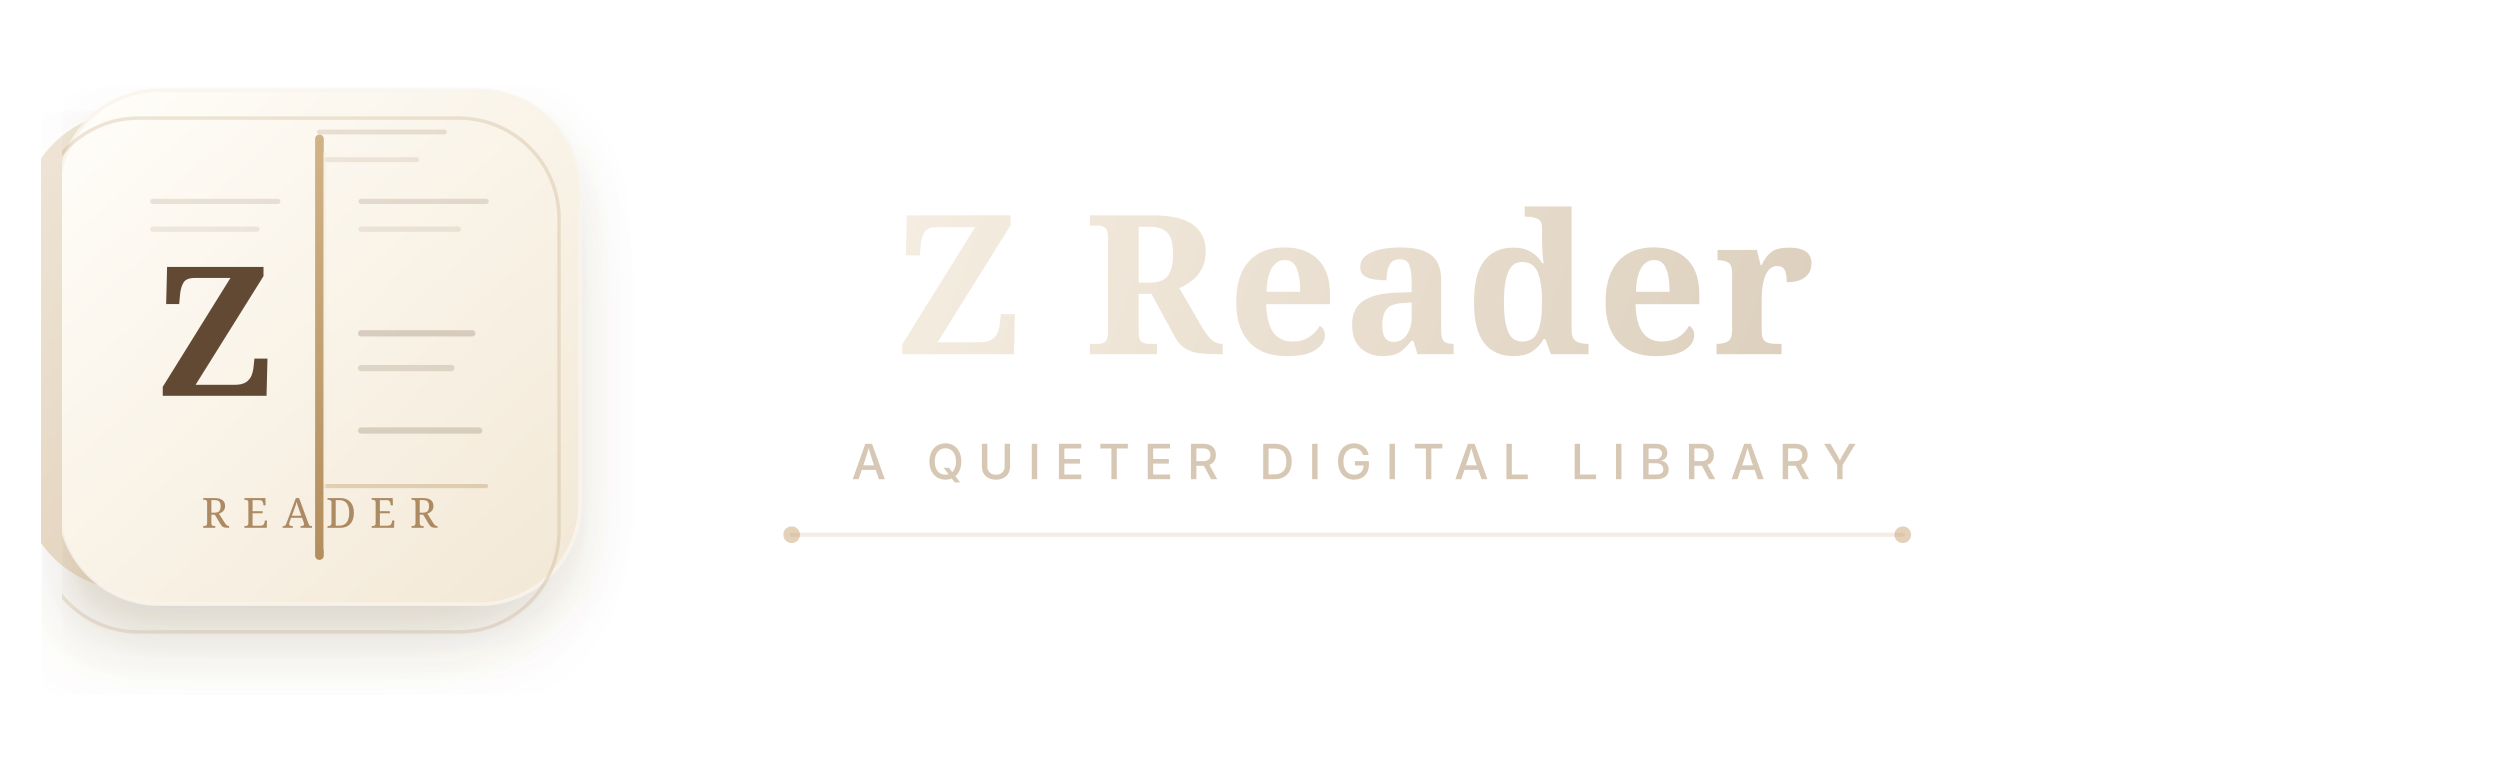
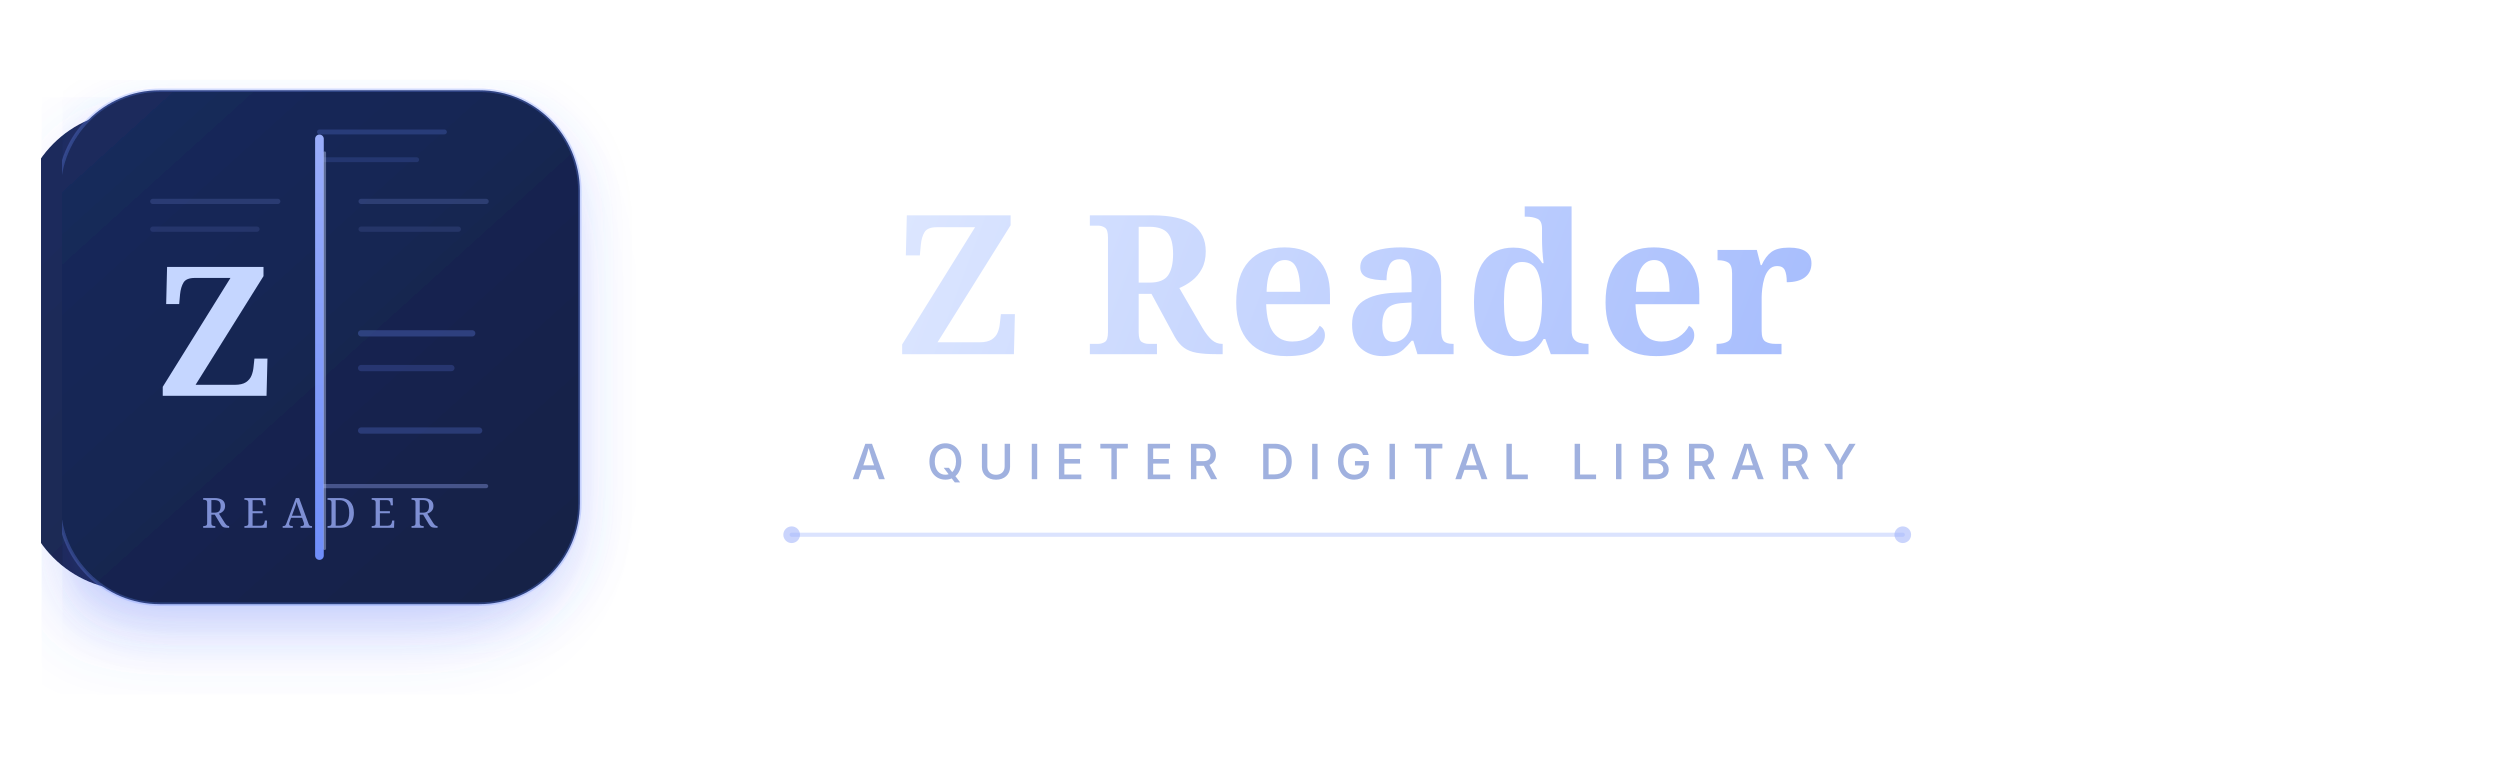
<svg xmlns="http://www.w3.org/2000/svg" viewBox="0 0 720 220" fill="none">
  <defs>
    <linearGradient id="sheetBack" x1="20" y1="14" x2="192" y2="192" gradientUnits="userSpaceOnUse">
-       <stop offset="0" stop-color="#f0e6d8" />
-       <stop offset="1" stop-color="#d6c1a4" />
+       <stop offset="0" stop-color="#1e2d5e" />
+       <stop offset="1" stop-color="#152248" />
    </linearGradient>
    <linearGradient id="sheetFront" x1="34" y1="24" x2="184" y2="190" gradientUnits="userSpaceOnUse">
-       <stop offset="0" stop-color="#fffdf8" />
-       <stop offset="1" stop-color="#f1e5d1" />
+       <stop offset="0" stop-color="#1a2a5c" />
+       <stop offset="1" stop-color="#111e42" />
    </linearGradient>
    <linearGradient id="spine" x1="110" y1="34" x2="110" y2="172" gradientUnits="userSpaceOnUse">
-       <stop offset="0" stop-color="#d1b589" />
-       <stop offset="1" stop-color="#b08a5a" />
+       <stop offset="0" stop-color="#9baefa" />
+       <stop offset="1" stop-color="#6b8bfa" />
    </linearGradient>
    <linearGradient id="titleGrad" x1="262" y1="58" x2="498" y2="146" gradientUnits="userSpaceOnUse">
-       <stop offset="0" stop-color="#f5ede1" />
-       <stop offset="1" stop-color="#ddd0be" />
+       <stop offset="0" stop-color="#dce6ff" />
+       <stop offset="1" stop-color="#a8befd" />
    </linearGradient>
    <filter id="backShadow" x="12" y="18" width="204" height="182" filterUnits="userSpaceOnUse">
-       <feDropShadow dx="0" dy="14" stdDeviation="12" flood-color="#7f6442" flood-opacity="0.18" />
+       <feDropShadow dx="0" dy="10" stdDeviation="12" flood-color="#4f6ef7" flood-opacity="0.24" />
    </filter>
    <filter id="frontShadow" x="18" y="18" width="192" height="178" filterUnits="userSpaceOnUse">
-       <feDropShadow dx="0" dy="7" stdDeviation="7" flood-color="#7f6442" flood-opacity="0.14" />
+       <feDropShadow dx="0" dy="5" stdDeviation="7" flood-color="#4f6ef7" flood-opacity="0.18" />
    </filter>
  </defs>
  <g>
    <g filter="url(#backShadow)">
      <path d="M38 32H126C143.67 32 158 46.33 158 64V138C158 155.67 143.67 170 126 170H38C20.33 170 6 155.67 6 138V64C6 46.33 20.33 32 38 32Z" fill="url(#sheetBack)" />
    </g>
    <g filter="url(#frontShadow)">
      <path d="M46 26H138C154.02 26 167 38.98 167 55V145C167 161.02 154.02 174 138 174H46C29.98 174 17 161.02 17 145V55C17 38.98 29.98 26 46 26Z" fill="url(#sheetFront)" />
-       <path d="M46 26H138C154.02 26 167 38.98 167 55V145C167 161.02 154.02 174 138 174H46C29.98 174 17 161.02 17 145V55C17 38.98 29.98 26 46 26Z" stroke="#f9f4eb" stroke-opacity=".82" />
-       <path d="M40 34H132C148.02 34 161 46.98 161 63V153C161 169.02 148.02 182 132 182H40C23.98 182 11 169.02 11 153V63C11 46.98 23.98 34 40 34Z" stroke="#b18d60" stroke-opacity=".22" />
+       <path d="M46 26H138C154.02 26 167 38.98 167 55V145C167 161.02 154.02 174 138 174H46C29.98 174 17 161.02 17 145V55C17 38.98 29.98 26 46 26Z" stroke="#6b8bfa" stroke-opacity=".28" />
    </g>
-     <path d="M92 38H128" stroke="#8c6d4b" stroke-opacity=".18" stroke-width="1.4" stroke-linecap="round" />
-     <path d="M92 46H120" stroke="#8c6d4b" stroke-opacity=".14" stroke-width="1.4" stroke-linecap="round" />
-     <path d="M92 140H140" stroke="#b49160" stroke-opacity=".34" stroke-width="1.2" stroke-linecap="round" />
-     <text x="92" y="152" text-anchor="middle" font-family="serif" font-size="12" letter-spacing="4" fill="#a07a4f" fill-opacity=".86">READER</text>
+     <path d="M92 38H128" stroke="#6b8bfa" stroke-opacity=".22" stroke-width="1.4" stroke-linecap="round" />
+     <path d="M92 46H120" stroke="#6b8bfa" stroke-opacity=".16" stroke-width="1.4" stroke-linecap="round" />
+     <path d="M92 140H140" stroke="#9baefa" stroke-opacity=".36" stroke-width="1.2" stroke-linecap="round" />
+     <text x="92" y="152" text-anchor="middle" font-family="serif" font-size="12" letter-spacing="4" fill="#9baefa" fill-opacity=".78">READER</text>
    <path d="M92 40V160" stroke="url(#spine)" stroke-width="2.5" stroke-linecap="round" />
-     <path d="M93.5 44V158" stroke="#f9edd7" stroke-width=".8" stroke-linecap="round" opacity=".6" />
-     <path d="M44 58H80" stroke="#7a5e42" stroke-opacity=".16" stroke-width="1.5" stroke-linecap="round" />
-     <path d="M44 66H74" stroke="#7a5e42" stroke-opacity=".12" stroke-width="1.5" stroke-linecap="round" />
-     <path d="M104 58H140" stroke="#7a5e42" stroke-opacity=".18" stroke-width="1.5" stroke-linecap="round" />
-     <path d="M104 66H132" stroke="#7a5e42" stroke-opacity=".12" stroke-width="1.5" stroke-linecap="round" />
-     <text x="62" y="114" text-anchor="middle" font-family="serif" font-size="52" font-weight="700" fill="#614933">Z</text>
-     <path d="M104 96H136" stroke="#6f563f" stroke-opacity=".24" stroke-width="1.8" stroke-linecap="round" />
-     <path d="M104 106H130" stroke="#6f563f" stroke-opacity=".18" stroke-width="1.8" stroke-linecap="round" />
-     <path d="M104 124H138" stroke="#6f563f" stroke-opacity=".22" stroke-width="1.8" stroke-linecap="round" />
+     <path d="M93.5 44V158" stroke="#c8d6ff" stroke-width=".8" stroke-linecap="round" opacity=".4" />
+     <path d="M44 58H80" stroke="#8aa0f8" stroke-opacity=".18" stroke-width="1.5" stroke-linecap="round" />
+     <path d="M44 66H74" stroke="#8aa0f8" stroke-opacity=".13" stroke-width="1.5" stroke-linecap="round" />
+     <path d="M104 58H140" stroke="#8aa0f8" stroke-opacity=".20" stroke-width="1.5" stroke-linecap="round" />
+     <path d="M104 66H132" stroke="#8aa0f8" stroke-opacity=".13" stroke-width="1.5" stroke-linecap="round" />
+     <text x="62" y="114" text-anchor="middle" font-family="serif" font-size="52" font-weight="700" fill="#c5d6ff">Z</text>
+     <path d="M104 96H136" stroke="#6b8bfa" stroke-opacity=".28" stroke-width="1.8" stroke-linecap="round" />
+     <path d="M104 106H130" stroke="#6b8bfa" stroke-opacity=".20" stroke-width="1.8" stroke-linecap="round" />
+     <path d="M104 124H138" stroke="#6b8bfa" stroke-opacity=".24" stroke-width="1.8" stroke-linecap="round" />
  </g>
-   <path d="M228 154H548" stroke="#d8c7ae" stroke-opacity=".32" stroke-width="1.2" stroke-linecap="round" />
-   <circle cx="228" cy="154" r="2.4" fill="#c29a68" fill-opacity=".46" />
-   <circle cx="548" cy="154" r="2.4" fill="#c29a68" fill-opacity=".46" />
+   <path d="M228 154H548" stroke="#6b8bfa" stroke-opacity=".24" stroke-width="1.2" stroke-linecap="round" />
+   <circle cx="228" cy="154" r="2.4" fill="#9baefa" fill-opacity=".52" />
+   <circle cx="548" cy="154" r="2.4" fill="#9baefa" fill-opacity=".52" />
  <text x="390" y="102" text-anchor="middle" font-family="serif" font-size="56" font-weight="600" fill="url(#titleGrad)" letter-spacing="1.5">Z Reader</text>
-   <text x="390" y="138" text-anchor="middle" font-family="system-ui, -apple-system, sans-serif" font-size="14" font-weight="500" letter-spacing="4" fill="#cdbca3" fill-opacity=".82">A QUIETER DIGITAL LIBRARY</text>
+   <text x="390" y="138" text-anchor="middle" font-family="system-ui, -apple-system, sans-serif" font-size="14" font-weight="500" letter-spacing="4" fill="#8ba0d8" fill-opacity=".82">A QUIETER DIGITAL LIBRARY</text>
</svg>
